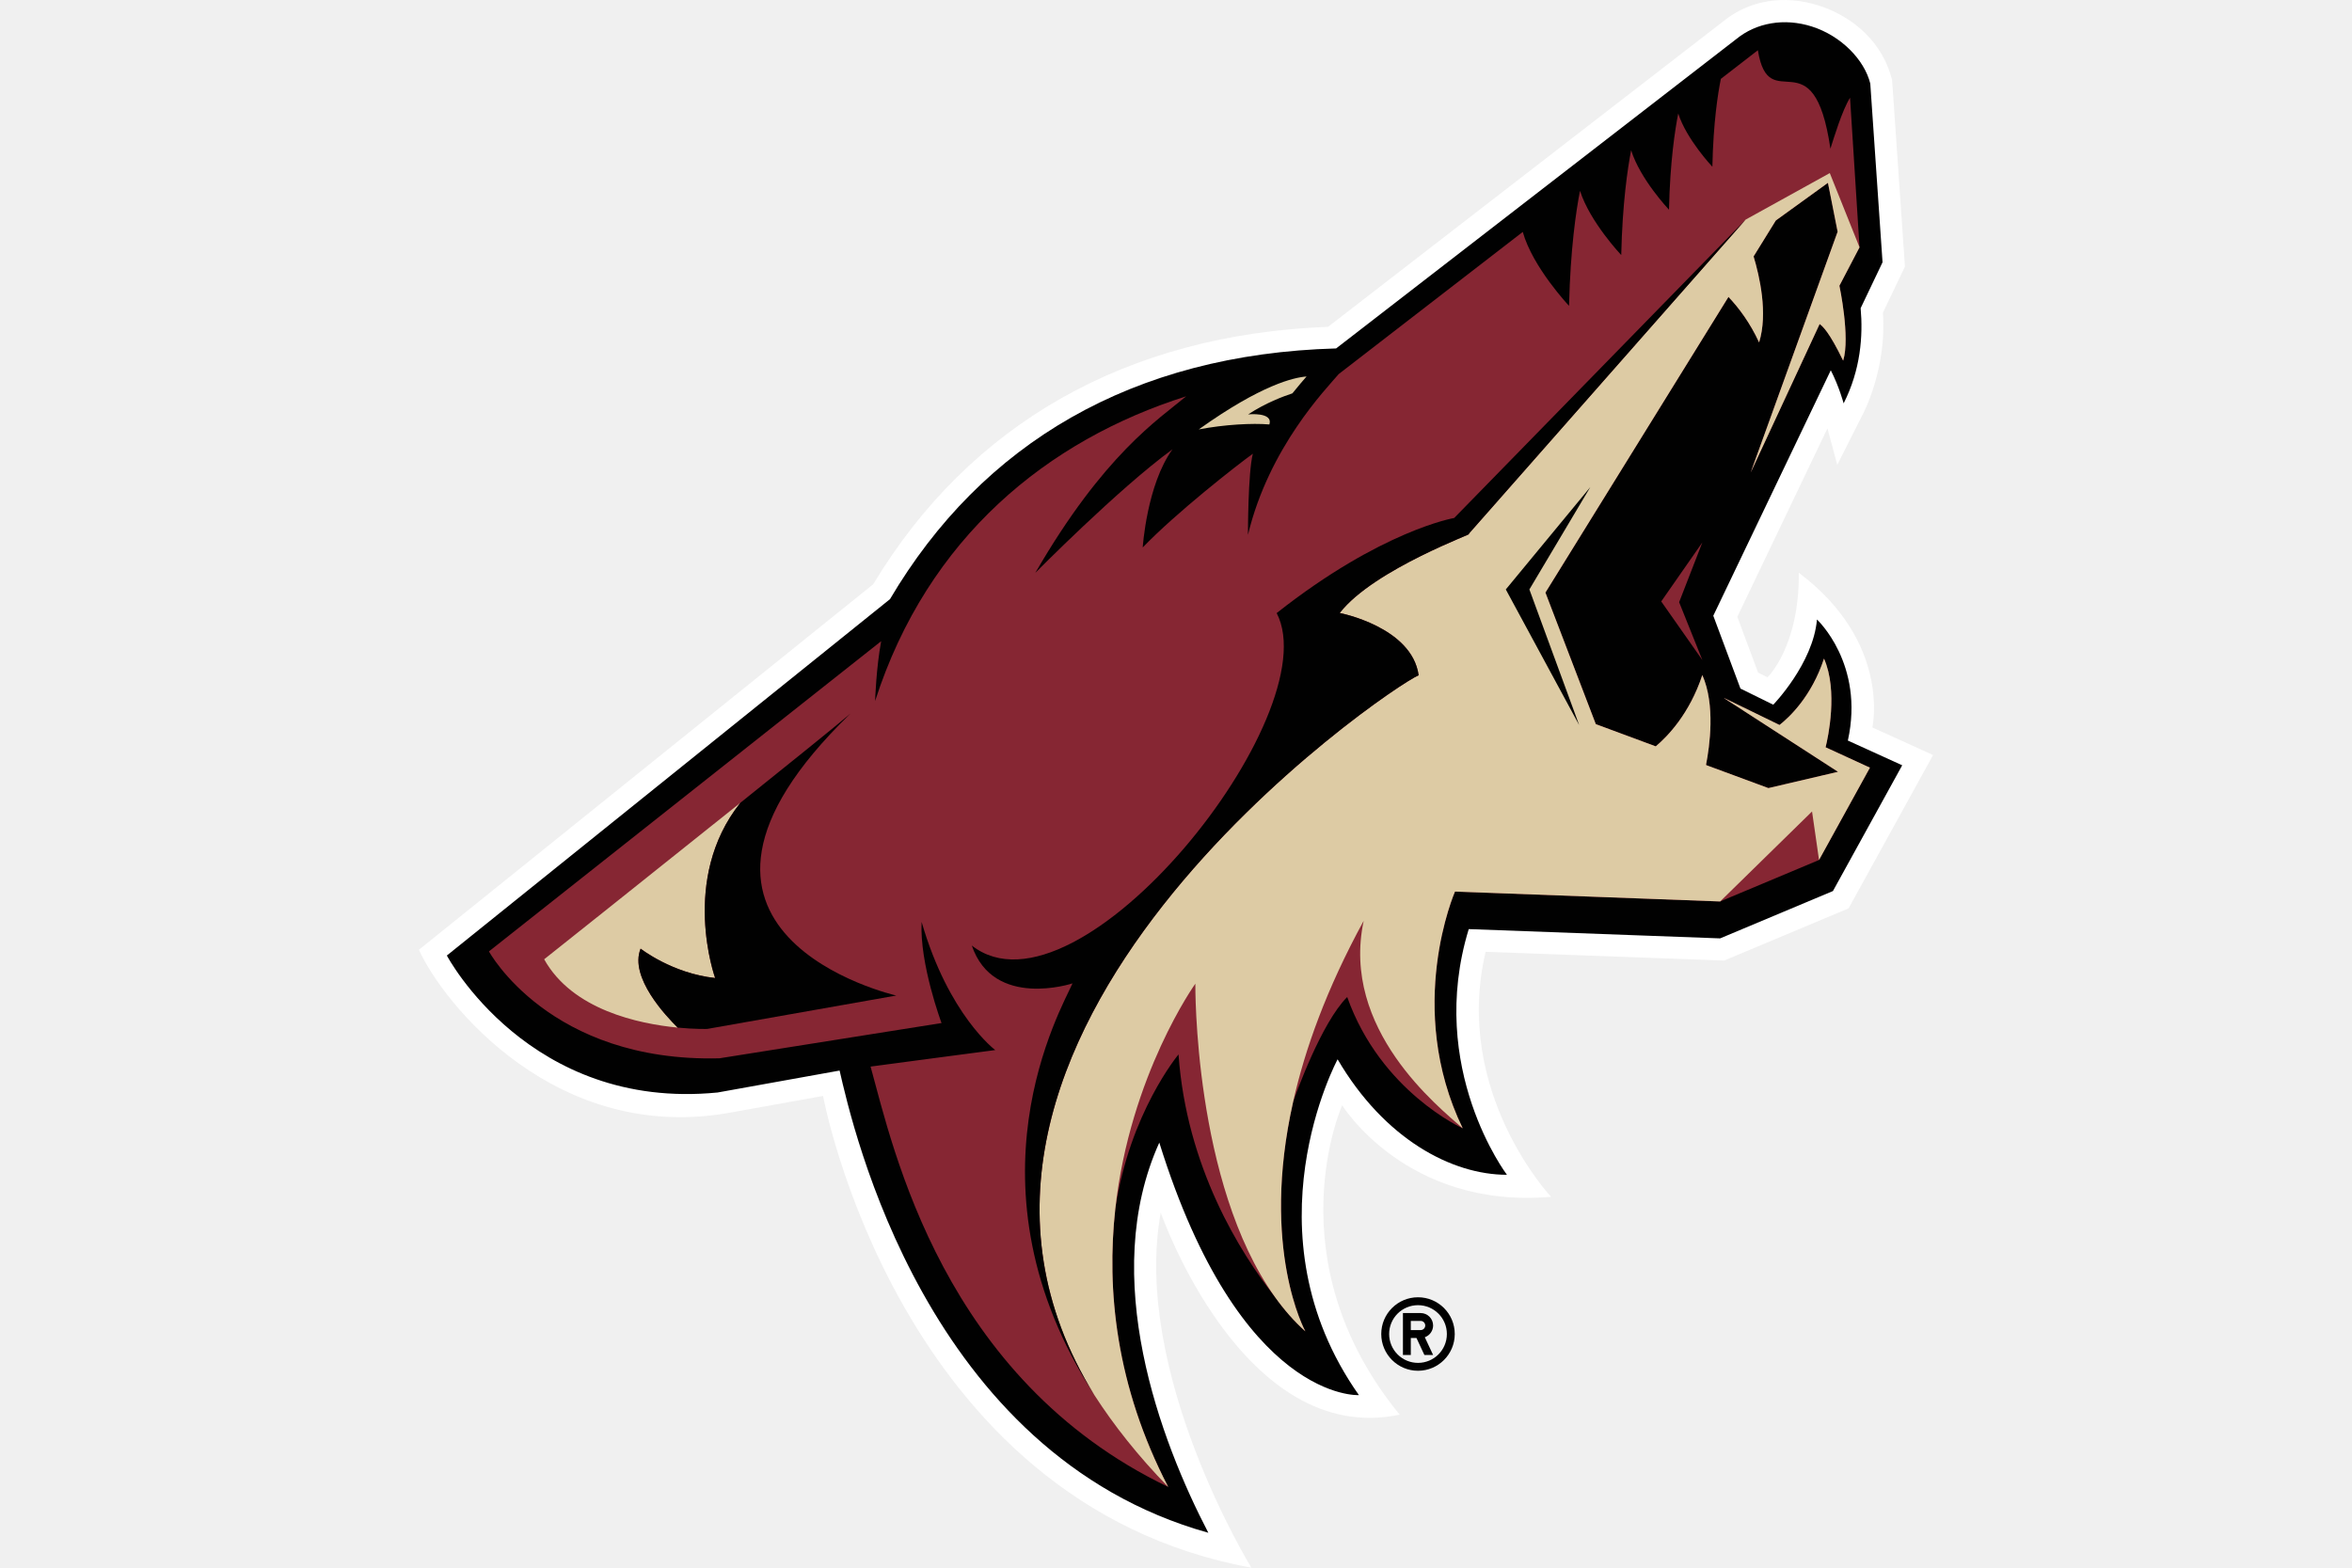
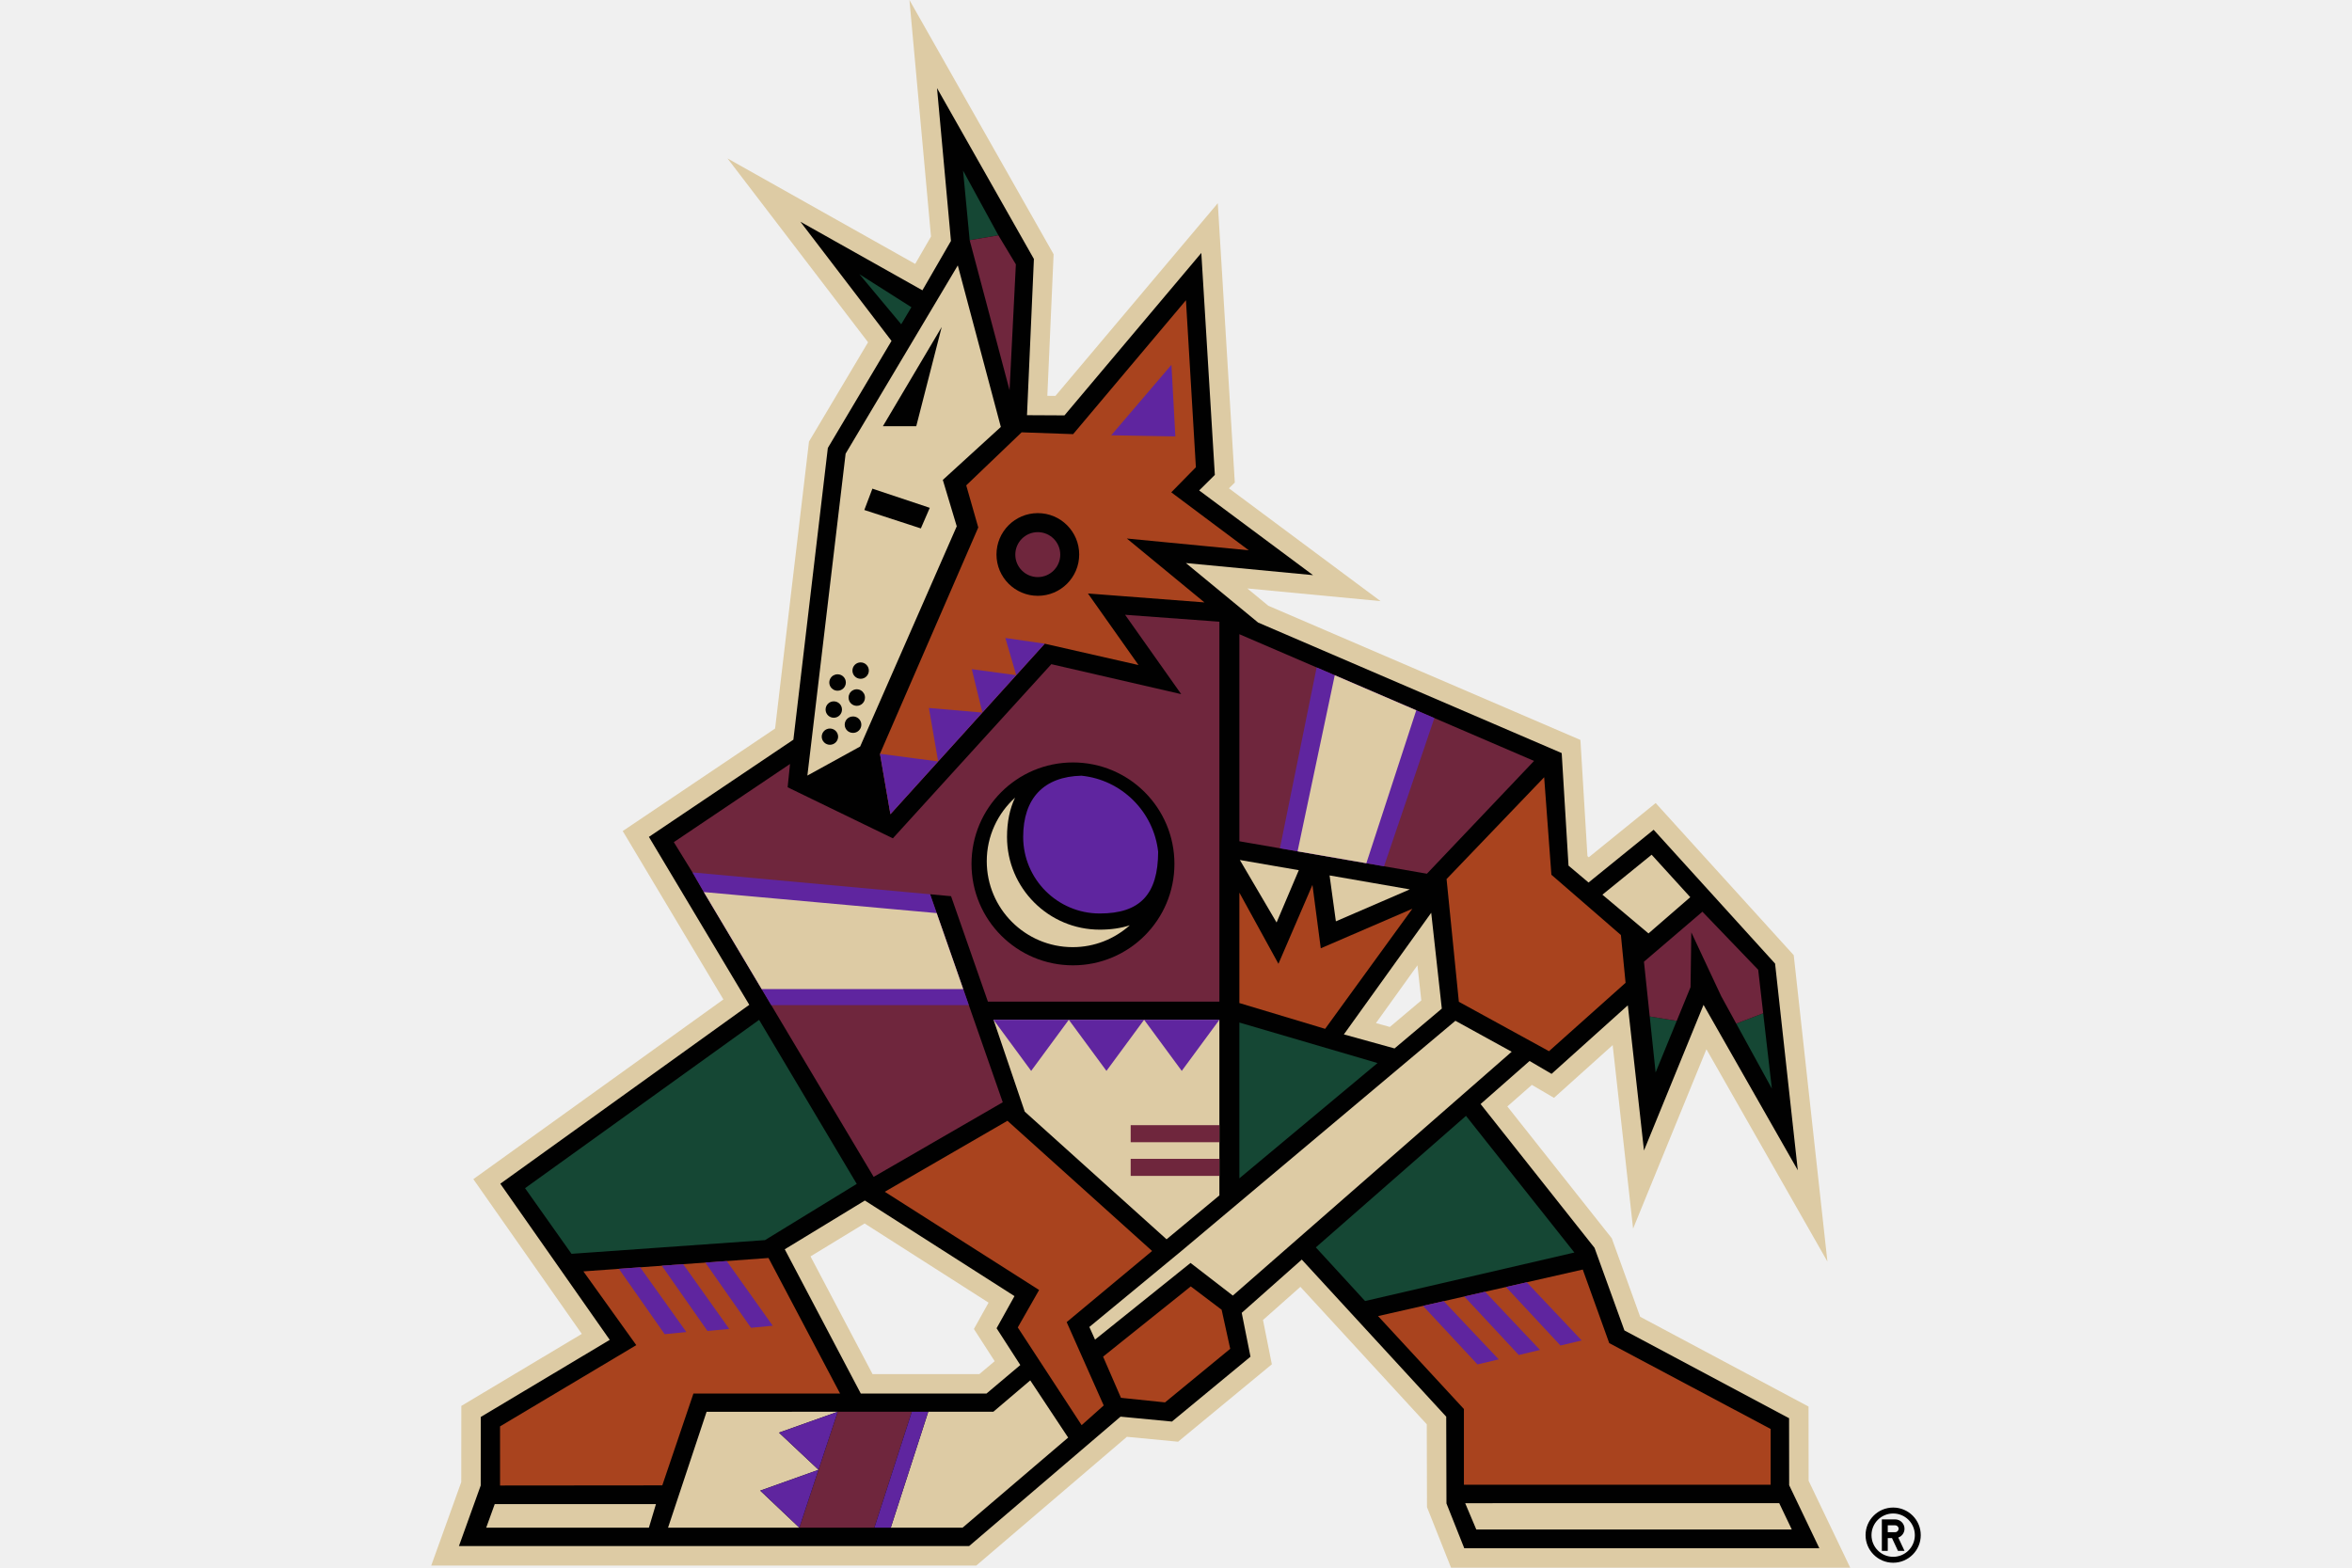
- <svg xmlns="http://www.w3.org/2000/svg" viewBox="0 0 960 640">
-   <path fill="#010101" d="M578.78 529.604c-8.282 0-15.005 6.714-15.005 15.001 0 8.278 6.723 15.001 15.005 15.001s14.995-6.723 14.995-15c0-8.288-6.713-15.002-14.995-15.002zm0 26.784a11.772 11.772 0 0 1-11.782-11.783c0-6.51 5.264-11.774 11.782-11.774 6.51 0 11.78 5.264 11.78 11.774 0 6.512-5.27 11.783-11.78 11.783zm6.164-15.26a5.085 5.085 0 0 0-5.09-5.082h-7.228v17.123h3.213v-6.954h2.305l3.247 6.954h3.553l-3.39-7.251a5.095 5.095 0 0 0 3.39-4.79zm-5.09 1.872h-4.015v-3.747h4.014c1.033 0 1.878.839 1.878 1.875a1.878 1.878 0 0 1-1.877 1.872z" />
-   <path fill="#FFF" d="M764.22 296.987s7.908-34.705-30.023-63.171c.308 30.19-12.766 42.695-12.766 42.695l-3.836-1.909-8.478-22.794 36.778-76.928c1.829 6.747 4.012 14.884 4.012 14.884l10.61-21.034s9.683-18.303 8.012-41.062l8.996-18.835-5.233-76.143c-3.672-14.825-15.25-25.723-30.043-30.457-14.17-4.501-28.325-2.128-38.888 6.488L542.063 133.428c-82.051 3.115-146.092 39.4-185.649 105.09L170.988 387.736c9.881 21.86 56.14 79.822 127.884 66.335l37.072-6.662S366.334 613.54 510.76 640c0 0-48.848-79.413-36.993-144.964 0 0 33.328 95.998 97.538 82.494-51.746-63.24-23.473-126.32-23.473-126.32s26.123 42.524 85.258 37.384c0 0-40.219-42.715-26.712-100.028l97.355 3.577 50.79-21.306 34.488-62.591-24.791-11.259z" />
-   <path fill="#010101" d="M741.62 252.91c-1.541 17.978-17.848 34.783-17.848 34.783l-13.383-6.592-11.087-29.726 47.957-100.204c3.442 6.717 5.245 13.504 5.245 13.504 6.97-13.743 7.947-27.631 6.943-38.86l8.937-18.742-5.002-72.954c-2.427-9.78-11.953-19.513-23.854-23.297-11.284-3.593-22.7-1.537-30.83 5.118L545.355 142.244c-83.075 2.334-144.473 38.665-182.095 102.355L182.39 390.087s33.518 63.54 110.521 55.917l49.78-8.953c5.35 23.1 35.157 156.418 150.505 188.698-19.54-37.555-44.79-104.457-20.012-159.288 33.046 106.046 81.475 103.086 81.475 103.086-46.855-66.437-8.695-137.09-8.695-137.09 19.1 32.61 46.64 47.147 69.116 47.147 0 0-32.98-43.461-15.592-100.303l102.614 3.787 46.035-19.323 28.273-51.34-22.182-10.097c6.924-31.345-12.608-49.419-12.608-49.419z" />
-   <g fill="#862633">
-     <path d="M745.055 305.033h.092c.95-3.744 5.154-23.012-.656-36.155-5.081 15.439-14.123 23.923-18.149 27.087l-22.64-11.013.098.115 46.416 30.017-28.372 6.642-.059-.01-.02.01-25.348-9.366c.072 0 .072-.046.079-.046l-.164-.03c1.495-7.713 3.868-24.512-1.502-36.695-5.219 15.812-14.169 25.044-19.014 29.11l-24.47-9.075-20.563-53.704 74.708-120.7c4.25 4.458 8.8 10.526 12.51 18.565 3.7-11.861.158-27.103-2.248-35.102l9.068-14.668 21.277-15.378 3.954 19.952-35.486 98.322 28.142-60.637c1.22.954 3.803 3.006 9.6 14.956 2.963-9.488-1.528-30.58-1.528-30.58l8.209-15.688-3.869-61.06c-3.245 5.206-6.596 16.353-8.012 20.805-6.878-46.993-25.08-12.097-29.61-40.203L702.39 32.198c-1.193 5.9-3.088 17.821-3.462 35.875 0 0-10.563-11.16-13.933-21.749-1.311 6.6-3.337 19.641-3.777 39.289 0 0-11.828-12.52-15.448-24.29-1.422 7.373-3.56 21.582-4.039 42.803 0 0-12.746-13.455-16.83-26.224-1.6 8.114-3.922 23.736-4.479 46.956 0 0-14.838-15.71-18.884-30.177l-75.14 58.04c-4.984 5.911-28.411 29.778-37.027 65.624 0 0-.02-25.31 1.994-33.112-6.597 4.747-31.408 24.175-44.947 38.263 0 0 1.639-25.546 12.136-40.059-22.162 16.166-55.969 50.421-55.969 50.421 27.946-48.32 50.317-62.705 61.562-72.065-56.428 17.864-105.453 57.483-126.96 124.386 0 0 .42-13.373 2.473-24.421L199.569 388.406s24.654 45.389 94.077 43.639l90.654-14.393s-9.029-24.201-8.13-41.285c11.022 38.138 30.056 52.317 30.056 52.317s-50.887 6.704-50.887 6.744c9.219 33.39 29.446 127.411 121.478 171.61-21.441-41.38-25.198-80.628-21.592-113.51 5.816-39.2 25.807-63.067 25.807-63.067 3.253 46.028 25.08 80.829 39.328 98.984 3.698 5.187 7.835 9.944 12.438 14.071 0 0-18.53-33.541-4.982-93.722 1.206-3.397 11.5-32.208 22.063-42.774 13.717 38.679 47.143 53.605 47.143 53.605-23.867-49.362-3.147-96.647-3.147-96.647s107.407 4.006 108.227 4.04l40.363-16.934 20.772-37.691-18.182-8.36z" />
-     <path d="M678.051 245.533l16.786 23.92-9.475-23.612 9.475-24.398z" />
+ <svg xmlns="http://www.w3.org/2000/svg" viewBox="0 0 960 640" xml:space="preserve">
+   <path d="M772.723 615.45c-6.218 0-11.267 5.04-11.267 11.264 0 6.215 5.048 11.264 11.267 11.264 6.22 0 11.26-5.049 11.26-11.264 0-6.223-5.04-11.264-11.26-11.264zm0 20.11a8.84 8.84 0 0 1-8.847-8.846 8.836 8.836 0 0 1 8.847-8.841 8.838 8.838 0 0 1 8.846 8.84 8.842 8.842 0 0 1-8.846 8.848zm4.629-11.457a3.818 3.818 0 0 0-3.822-3.816h-5.428v12.857h2.413v-5.222h1.731l2.438 5.222h2.668l-2.545-5.445a3.826 3.826 0 0 0 2.545-3.596zm-3.822 1.405h-3.015v-2.813h3.015c.775 0 1.41.63 1.41 1.408a1.41 1.41 0 0 1-1.41 1.405z" />
+   <path fill="#DDCBA4" d="m738.213 604.517-.037-30.312-68.71-36.63-11.6-32.066-42.627-53.809 10.011-8.802 9.03 5.295 23.952-21.529 8.337 74.91 29.93-73.231 49.384 86.674-13.746-125.065-56.35-62.115-27.298 22.135-.555-.468-2.869-47.432-127.384-54.775-8.573-7.068 54.38 5.175-61.874-46.046 2.386-2.365-6.943-114.036-66.262 78.655-3.311-.016 2.559-57.804L371.2 0l8.801 96.575-6.455 11.17-76.608-43.068 57.371 75.054-24.105 40.532-13.839 117.154-62.19 41.853 41.087 68.748-102.065 73.36 44.268 63.178-49.17 29.398-.028 31.097-12.251 34.07h222.476l61.471-52.55 20.89 1.997 38.272-31.605-3.615-18.083 15.262-13.54 51.583 56.118.093 33.842 9.812 24.7h162.933l-16.981-35.483zm-338.465-43.555h-43.61l-25.318-48.047 22.082-13.443 50.596 32.325-5.985 10.749 8.474 13.154-6.24 5.262zm167.536-141.718-5.671-1.57 16.935-23.586 1.583 14.327-12.847 10.83z" />
+   <path fill="#010101" d="m416.45 557.27-13.8 11.636h-51.306l-31.033-58.894 32.692-19.904 61.075 39.023-7.306 13.119 9.678 15.02m113.67-202.022-9.066 21.357-14.99-25.518 24.056 4.161m45.316 7.839-30.18 13.041-2.575-18.738 32.755 5.697m13.058 48.669L569.2 428.019l-20.682-5.73 35.65-49.655 4.325 39.122m141.743 167.22-67.202-35.826-12.201-33.721-46.508-58.711 19.989-17.577 8.974 5.26 31.13-27.978 6.597 59.27 24.306-59.465 38.473 67.525-9.273-84.373-49.57-54.638-26.562 21.54-8.181-6.9-2.78-45.945-123.927-53.29-29.457-24.283 51.89 4.937-46.473-34.582 6.39-6.334-5.518-90.617-55.86 66.31-15.292-.08 2.822-63.775-39.548-69.76 5.688 62.4-11.647 20.154-49.805-28 37.193 48.657-25.989 43.699L323.83 301.97l-58.97 39.685 40.969 68.553-101.62 73.038 44.666 63.745-52.637 31.471-.026 27.978-8.894 24.736h208.244l61.804-52.834 20.969 2.003 32.07-26.484-3.577-17.9 24.511-21.742 58.955 64.132.097 35.417 7.265 18.287h144.929l-12.315-25.73-.032-27.35" />
+   <g fill="#154734">
+     <path d="m537.076 509.24 20.09 21.896 85.432-19.796-44.235-55.795zM505.869 417.446v63.598l56.387-47.06zM214.306 485.07l18.96 26.795 78.978-5.596 37.446-22.947-39.848-66.962zM675.764 437.83l8.618-21.064-11.024-1.798zM719.667 413.663l-10.999 4.218 14.536 26.527zM367.843 132.386l4.152-6.97-21.215-13.472zM395.785 98.049l11.72-1.973-14.42-26.437z" />
+   </g>
+   <g fill="#A9431E">
+     <path d="m656.831 548.325-10.806-30.038-83.55 18.997 35.038 37.94v30.909H722.71v-22.77zM632.244 429.142l31.256-27.916-1.908-19.51-28.373-24.606-2.947-39.8-39.834 41.563 5.014 50.097zM539.09 387.136l-3.398-25.883-13.881 32.214-15.942-29.047v45.067l35.003 10.531 35.594-49.022zM470.242 510.703l-59.04-53.146-50.07 28.977 62.996 40.1-8.708 15.284 26.06 39.895 9.012-8.04-15.117-34.03z" />
+     <path d="m486.03 525.171-35.792 28.667 7.298 16.812 17.986 1.867 26.607-21.876-3.498-15.936zM238.125 519.038l21.583 30.11-55.607 33.161.006 24.144 66.221-.06 12.704-37.487h59.857l-29.212-55.337zM459.934 219.846l49.771 4.807-31.634-23.663 10.043-10.239-4.054-68.185-46.043 54.669-21.024-.74-22.611 21.65 4.91 17.189-40.117 92.395 4.262 24.672 19.49-21.54 18.054-19.954.002-.003 13.81-15.263 11.629-12.853 38.277 8.71-20.638-29.21 47.546 3.638-31.673-26.08zm-36.327 23.393c-9.319 0-16.88-7.554-16.88-16.879 0-9.324 7.561-16.88 16.88-16.88 9.326 0 16.883 7.556 16.883 16.88 0 9.325-7.557 16.879-16.883 16.879z" />
+   </g>
+   <g fill="#5F259F">
+     <path d="m261.29 517.361-8.68.628h.001l18.674 26.682 8.875-.865-18.855-26.421zM278.86 516.09l-8.735.632.012.016 18.64 26.633 8.872-.853-18.785-26.42zM296.615 514.806l-.03.002-8.702.628v.002l18.641 26.633 8.872-.854zM478.14 148.933l-24.592 28.777 26.192.456zM589.285 531.19l-8.428 1.914-.045.012 22.244 23.905 8.668-2.07-22.423-23.742zM606.15 527.355l-8.475 1.928.01.012 22.218 23.875 8.67-2.069-22.398-23.717zM623.166 523.486l-.006.002-8.472 1.926.001.002 22.225 23.885 8.67-2.07z" />
  </g>
  <g fill="#DDCBA4">
-     <path d="M518.105 173.28c1.652-5.186-8.662-4.104-8.662-4.104 7.12-4.675 14.406-7.396 18.064-8.593 2.564-3.16 4.708-5.688 5.783-6.888-5.081.403-18.215 3.216-43.996 21.608 10.485-2 21.828-2.62 28.81-2.023zM745.055 305.033h.092c.95-3.744 5.154-23.012-.656-36.155-5.081 15.439-14.123 23.923-18.149 27.087l-22.64-11.013.098.115 46.416 30.017-28.372 6.642-.059-.01-.02.01-25.348-9.366c.072 0 .072-.046.079-.046l-.164-.03c1.495-7.713 3.868-24.512-1.502-36.694-5.219 15.811-14.169 25.043-19.014 29.109l-24.47-9.075-20.563-53.704 74.708-120.7c4.25 4.458 8.8 10.526 12.51 18.565 3.7-11.861.158-27.102-2.248-35.102l9.068-14.667 21.277-15.38 3.954 19.953-35.486 98.322 28.142-60.637c1.22.954 3.803 3.006 9.6 14.956 2.963-9.487-1.528-30.58-1.528-30.58l8.209-15.687-12.137-30.303-34.37 19.008L599.395 218.04c4.328-1.078-38.574 14.147-52.572 32.207 0 0 29.473 5.685 32.213 25.428-11.514 4.625-222.564 147.783-132.362 293.84 7.901 12.27 17.795 24.84 30.142 37.524-21.441-41.38-25.198-80.63-21.592-113.511 6.045-54.799 32.672-91.94 32.672-91.94s-.819 81.344 32.463 127.858c3.698 5.186 7.836 9.943 12.438 14.07 0 0-18.53-33.541-4.982-93.722 4.792-21.376 13.611-46.091 28.79-73.876-9.448 44.35 30.601 75.967 40.416 84.707-23.867-49.362-3.147-96.647-3.147-96.647s107.407 4.006 108.227 4.04l37.51-36.739 2.853 19.805 20.772-37.692-18.182-8.36zM222.111 391.622c11.52 20.696 38.652 26.361 54.487 27.892-4.583-4.534-19.847-20.51-15.126-32.236 0 0 12.897 10.13 30.423 11.989 0 0-14.543-40.354 10.275-71.515-36.338 29.119-80.059 63.87-80.059 63.87z" />
+     <path d="M466.984 416.315H405.52l12.744 37.504 57.884 52.116 21.564-17.913v-71.707zM334.088 600.046l.004-.014-16.13-15.167 23.977-8.522-53.532.006-15.733 47.316h53.59l-15.961-15.125zM420.512 563.534l-15.058 12.801-26.581.003-15.296 47.327h29.31l43.094-36.783z" />
  </g>
-   <g fill="#010101">
-     <path d="M599.396 218.04L712.48 89.668 593.547 211.464s-29.597 4.99-72.459 38.82c21.467 41.222-81.035 169.827-124.435 135.722 8.865 26.139 41.105 15.454 41.105 15.454-4.334 10.025-46.41 82.239 8.917 168.054-90.202-146.056 120.848-289.214 132.362-293.84-2.74-19.742-32.213-25.427-32.213-25.427 13.998-18.06 56.9-33.285 52.572-32.207z" />
-     <path d="M649.11 198.842l-34.496 41.796 29.939 55.356-20.313-55.356zM347.123 291.322c-6.76 5.747-24.745 20.208-44.953 36.43-24.818 31.161-10.275 71.515-10.275 71.515-17.526-1.859-30.423-11.989-30.423-11.989-4.721 11.727 10.543 27.703 15.126 32.236 7.239.702 12.097.535 12.097.535l77.128-13.625s-111.36-25.35-18.7-115.101z" />
+   <g fill="#6F263D">
+     <path d="m717.625 395.891-22.762-23.69-23.858 20.415 2.353 22.352 11.024 1.798 5.63-13.765.323-22.375 12.21 26.082 6.123 11.173 10.999-4.218zM423.582 235.593c5.068 0 9.177-4.105 9.177-9.171 0-5.067-4.11-9.174-9.177-9.174a9.174 9.174 0 0 0-9.173 9.174c0 5.066 4.108 9.171 9.173 9.171zM414.64 107.925l-7.135-11.849-11.72 1.973 16.277 61.243 2.577-51.367zM461.5 459.351v6.95h36.22l.004-6.95h-.01zM461.5 473.093v6.947h36.213l.003-6.947h-.003zM403.224 408.897l94.49.003V253.81l-38.49-2.822 22.903 32.39-53.01-12.23-64.682 71.094-42.955-20.845.982-9.507-47.432 31.909 7.626 12.366 4.623 8.018 23.606 39.594 3.92 6.578 41.793 70.1 52.687-30.459-13.842-39.641-2.297-6.578-10.828-31.008-2.685-7.688 8.554.785 15.037 43.031zm34.723-97.633c22.872 0 41.413 18.541 41.413 41.412s-18.54 41.414-41.413 41.414c-22.871 0-41.412-18.543-41.412-41.414s18.54-41.412 41.412-41.412zM585.454 293.145l-7.388-3.176-33.268-14.309-7.394-3.179-31.535-13.565v84.526l16.545 2.863 7.205 1.246 28.074 4.857 7.217 1.248 17.51 3.031 43.722-46.04zM334.103 600.001l-.01.03-.005.015-7.824 23.619h30.618l15.285-47.325-30.227.003z" />
+   </g>
+   <g fill="#5F259F">
+     <path d="m420.884 437.185 15.365-20.87h-30.728z" />
+     <path d="m451.614 437.185 15.365-20.87h-30.73zM482.347 437.185l15.366-20.87h-30.73zM393.146 403.777l-10.827-31.008-2.686-7.689-96.977-8.915 4.623 8.017 23.606 39.595 3.92 6.578h80.638zM578.066 289.969l-33.268-14.309-7.394-3.179-14.99 73.824 7.205 1.246 28.074 4.857 7.217 1.248 20.544-60.51zM363.437 332.4l19.49-21.54-23.753-3.131z" />
+     <path d="m382.927 310.86 18.054-19.953-21.837-1.883zM426.422 262.788l-16.076-2.342 4.446 15.195zM396.648 273.18l4.334 17.724 13.81-15.263zM472.716 347.755c-1.787-16.384-14.892-29.418-31.317-31.078-15.33.36-23.774 9.192-23.774 25.001 0 17.23 14.02 31.248 31.252 31.248 16.424 0 23.779-7.771 23.839-25.171zM334.092 600.032l.01-.031 7.838-23.658-23.977 8.522zM326.264 623.665l7.824-23.62-23.785 8.495zM356.882 623.665h6.695l15.296-47.327-6.706.002z" />
+   </g>
+   <g fill="#DDCBA4">
+     <path d="m393.146 403.777-10.827-31.008-95.04-8.587 23.606 39.595zM578.066 289.969l-33.268-14.309-15.179 71.891 28.074 4.857zM689.908 366.268l-15.769-17.332-20.094 16.316 18.81 15.81zM726.207 613.649l-128.168.024 4.535 10.744h128.77zM594.04 416.729l-111.585 93.77-37.818 31.224 2.314 5.165 38.978-31.304 17.27 13.328L617.01 429.37zM198.455 623.665h66.404l2.878-9.614h-65.81zM408.504 174.298l-17.567-65.947-45.784 76.85-15.609 131.417 21.537-11.852 39.426-89.904-5.687-18.94 23.684-21.624zm-69.76 129.754a3.34 3.34 0 0 1-3.344-3.344 3.346 3.346 0 0 1 6.691 0c0 1.848-1.5 3.344-3.346 3.344zm1.576-11.036a3.347 3.347 0 0 1 0-6.694 3.346 3.346 0 1 1 0 6.694zm1.578-11.044a3.345 3.345 0 1 1 0-6.689 3.345 3.345 0 0 1 0 6.69zm6.23 17.218a3.348 3.348 0 0 1-3.349-3.348c0-1.846 1.5-3.343 3.349-3.343a3.346 3.346 0 1 1 0 6.69zm1.576-11.039a3.35 3.35 0 0 1-3.347-3.348 3.346 3.346 0 1 1 6.691 0 3.346 3.346 0 0 1-3.344 3.348zm1.577-11.04a3.347 3.347 0 0 1 0-6.694 3.347 3.347 0 0 1 0 6.694zm24.578-61.387-23.076-7.521 3.299-8.715 23.42 7.833-3.643 8.403zm-1.879-41.72L360.364 174l24.007-40.507-10.39 40.512zM411.025 341.678c0-6.158 1.135-11.542 3.285-16.042-7.075 6.423-11.551 15.66-11.551 25.946 0 19.346 15.739 35.086 35.085 35.086 8.948 0 17.098-3.394 23.303-8.926-3.587 1.167-7.666 1.785-12.27 1.785-20.871 0-37.852-16.978-37.852-37.849z" />
  </g>
</svg>
